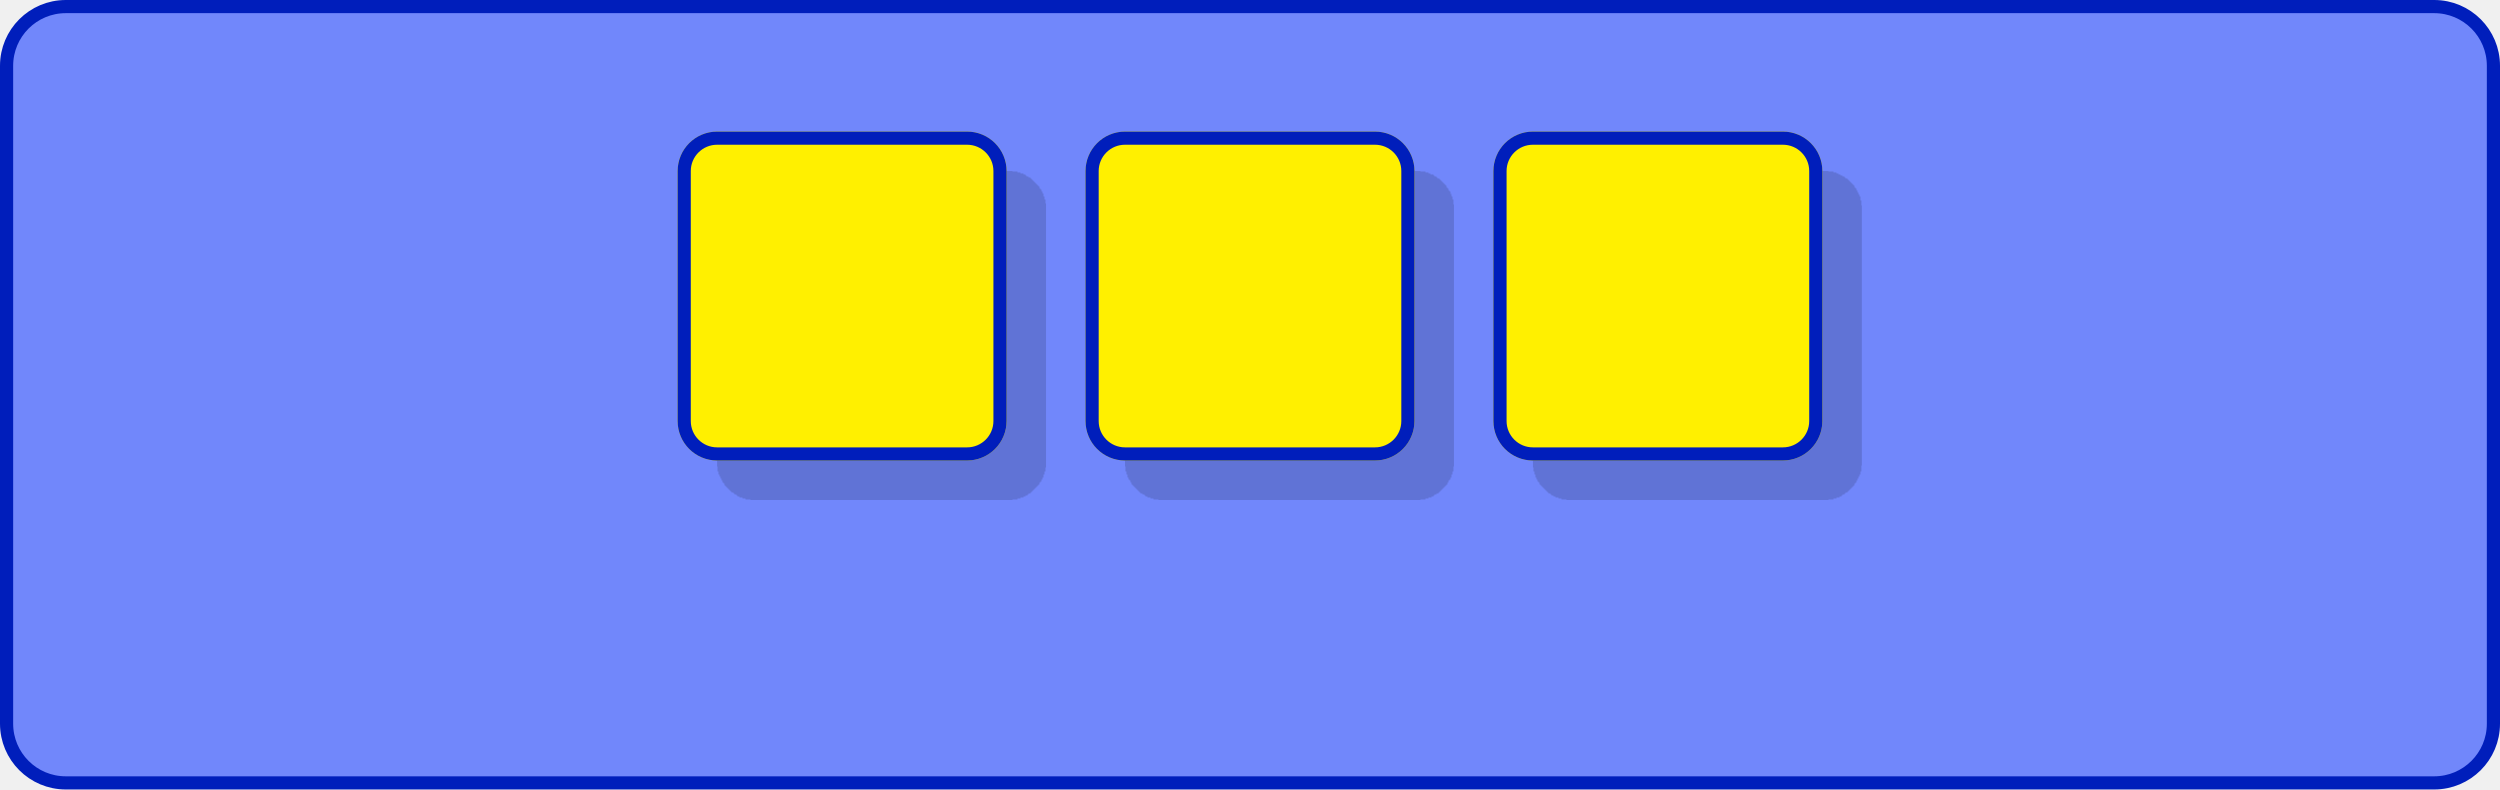
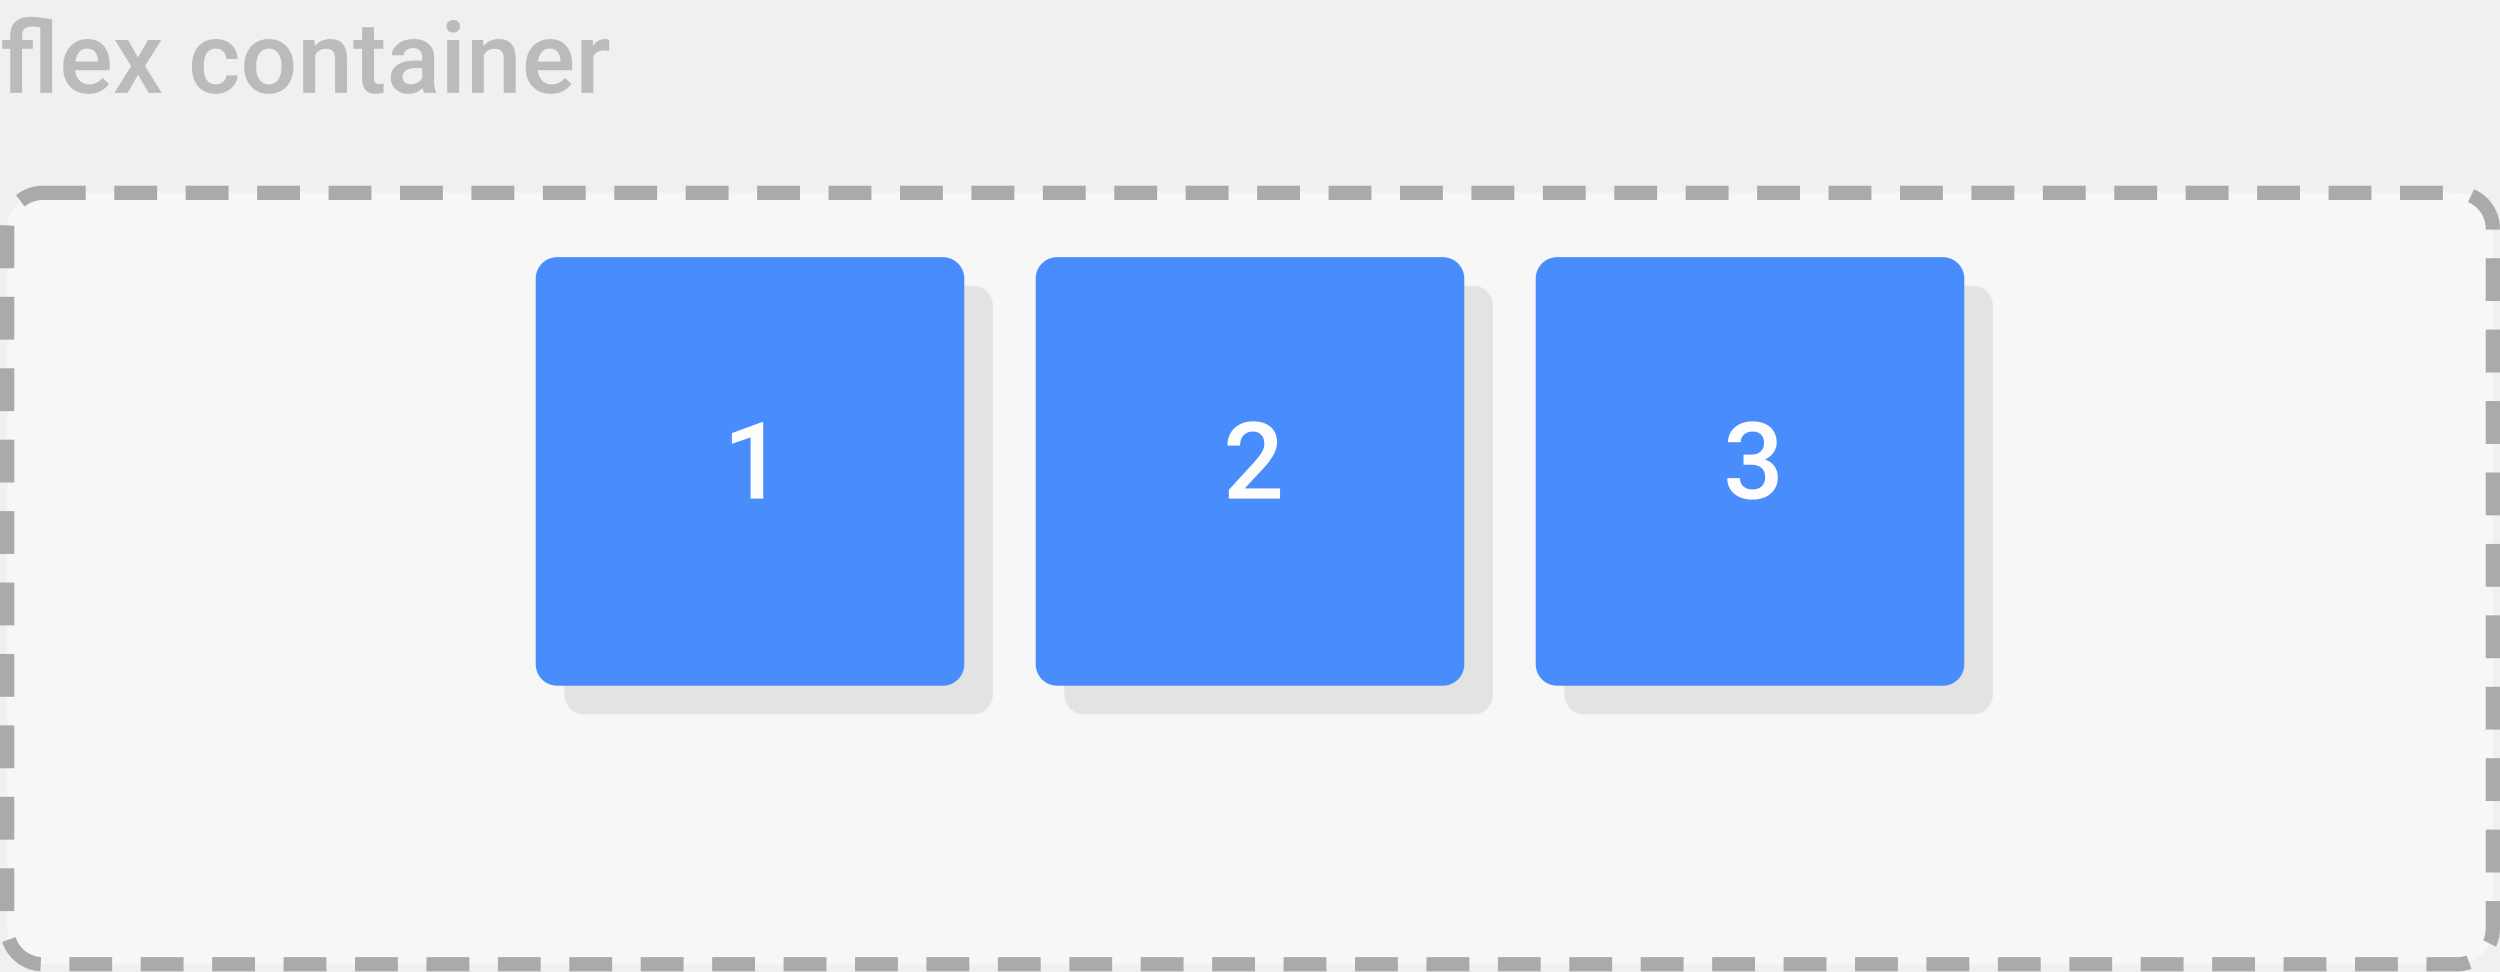
- <svg xmlns="http://www.w3.org/2000/svg" width="380" height="120" viewBox="0 0 380 120" fill="none">
-   <rect x="1" y="1" width="378" height="118" rx="9" fill="#7187FB" stroke="#001EBB" stroke-width="2" />
-   <g filter="url(#filter0_d)">
-     <rect x="103" y="20" width="50" height="50" rx="6" fill="#FFF000" />
-     <rect x="104" y="21" width="48" height="48" rx="5" stroke="#001EBB" stroke-width="2" />
+ <svg xmlns="http://www.w3.org/2000/svg" width="350" height="136" viewBox="0 0 350 136" fill="none">
+   <rect x="1" y="27" width="348" height="108" rx="5" fill="#F7F7F7" stroke="#AAAAAA" stroke-width="2" stroke-dasharray="6 4" />
+   <path d="M5.64 3.819C5.175 3.756 4.774 3.724 4.437 3.724C3.543 3.724 3.097 4.143 3.097 4.981V5.604H4.601V6.834H3.097V13H1.436V6.834H0.308V5.604H1.436V4.94C1.44 4.106 1.686 3.468 2.174 3.026C2.666 2.58 3.359 2.356 4.252 2.356C4.808 2.356 5.824 2.466 7.301 2.685V13H5.64V3.819ZM12.394 13.137C11.341 13.137 10.486 12.806 9.83 12.146C9.178 11.48 8.853 10.596 8.853 9.493V9.288C8.853 8.55 8.994 7.891 9.276 7.312C9.563 6.729 9.965 6.276 10.479 5.952C10.995 5.629 11.569 5.467 12.202 5.467C13.209 5.467 13.986 5.788 14.533 6.431C15.085 7.073 15.36 7.982 15.36 9.158V9.828H10.527C10.578 10.439 10.78 10.922 11.136 11.277C11.496 11.633 11.947 11.81 12.489 11.81C13.25 11.81 13.87 11.503 14.349 10.888L15.244 11.742C14.948 12.184 14.551 12.528 14.055 12.774C13.562 13.016 13.009 13.137 12.394 13.137ZM12.195 6.8C11.74 6.8 11.37 6.959 11.088 7.278C10.81 7.597 10.632 8.042 10.555 8.611H13.72V8.488C13.683 7.932 13.535 7.513 13.275 7.23C13.016 6.943 12.656 6.8 12.195 6.8ZM19.311 8.037L20.72 5.604H22.565L20.303 9.247L22.641 13H20.809L19.332 10.471L17.862 13H16.017L18.355 9.247L16.099 5.604H17.931L19.311 8.037ZM30.222 11.81C30.636 11.81 30.98 11.69 31.254 11.448C31.527 11.207 31.673 10.908 31.691 10.553H33.257C33.239 11.013 33.095 11.444 32.826 11.845C32.557 12.241 32.193 12.556 31.732 12.788C31.272 13.021 30.775 13.137 30.242 13.137C29.208 13.137 28.387 12.802 27.781 12.132C27.175 11.462 26.872 10.537 26.872 9.356V9.186C26.872 8.06 27.173 7.16 27.774 6.485C28.376 5.806 29.196 5.467 30.235 5.467C31.115 5.467 31.83 5.724 32.382 6.239C32.938 6.75 33.23 7.422 33.257 8.256H31.691C31.673 7.832 31.527 7.483 31.254 7.21C30.985 6.937 30.641 6.8 30.222 6.8C29.684 6.8 29.269 6.996 28.977 7.388C28.686 7.775 28.538 8.365 28.533 9.158V9.425C28.533 10.227 28.677 10.826 28.964 11.223C29.256 11.615 29.675 11.81 30.222 11.81ZM34.2 9.233C34.2 8.509 34.344 7.857 34.631 7.278C34.918 6.695 35.321 6.248 35.841 5.938C36.36 5.624 36.957 5.467 37.632 5.467C38.63 5.467 39.439 5.788 40.059 6.431C40.683 7.073 41.02 7.925 41.07 8.987L41.077 9.377C41.077 10.106 40.936 10.758 40.653 11.332C40.375 11.906 39.974 12.351 39.45 12.665C38.931 12.979 38.329 13.137 37.645 13.137C36.602 13.137 35.766 12.79 35.137 12.098C34.512 11.4 34.2 10.473 34.2 9.315V9.233ZM35.861 9.377C35.861 10.138 36.019 10.735 36.333 11.168C36.648 11.596 37.085 11.81 37.645 11.81C38.206 11.81 38.641 11.592 38.951 11.154C39.266 10.717 39.423 10.076 39.423 9.233C39.423 8.486 39.261 7.894 38.938 7.456C38.618 7.019 38.183 6.8 37.632 6.8C37.09 6.8 36.659 7.016 36.34 7.449C36.021 7.878 35.861 8.52 35.861 9.377ZM44.023 5.604L44.071 6.458C44.618 5.797 45.336 5.467 46.225 5.467C47.765 5.467 48.549 6.349 48.576 8.112V13H46.915V8.208C46.915 7.739 46.812 7.392 46.607 7.169C46.407 6.941 46.077 6.827 45.616 6.827C44.946 6.827 44.447 7.13 44.119 7.736V13H42.458V5.604H44.023ZM52.356 3.806V5.604H53.662V6.834H52.356V10.963C52.356 11.245 52.411 11.45 52.52 11.578C52.634 11.701 52.835 11.763 53.122 11.763C53.313 11.763 53.507 11.74 53.703 11.694V12.979C53.325 13.084 52.96 13.137 52.609 13.137C51.333 13.137 50.695 12.433 50.695 11.024V6.834H49.478V5.604H50.695V3.806H52.356ZM59.356 13C59.283 12.859 59.22 12.629 59.165 12.31C58.636 12.861 57.989 13.137 57.224 13.137C56.481 13.137 55.875 12.925 55.405 12.501C54.936 12.077 54.701 11.553 54.701 10.929C54.701 10.14 54.993 9.536 55.576 9.117C56.164 8.693 57.003 8.481 58.092 8.481H59.11V7.996C59.11 7.613 59.003 7.308 58.789 7.08C58.575 6.848 58.249 6.731 57.812 6.731C57.433 6.731 57.123 6.827 56.882 7.019C56.64 7.205 56.52 7.445 56.52 7.736H54.858C54.858 7.331 54.993 6.952 55.262 6.602C55.531 6.246 55.895 5.968 56.355 5.768C56.82 5.567 57.338 5.467 57.907 5.467C58.773 5.467 59.464 5.686 59.978 6.123C60.493 6.556 60.758 7.167 60.772 7.955V11.291C60.772 11.956 60.865 12.487 61.052 12.884V13H59.356ZM57.531 11.804C57.859 11.804 58.167 11.724 58.454 11.565C58.746 11.405 58.965 11.191 59.11 10.922V9.527H58.215C57.6 9.527 57.137 9.634 56.827 9.849C56.517 10.063 56.362 10.366 56.362 10.758C56.362 11.077 56.467 11.332 56.677 11.523C56.891 11.71 57.176 11.804 57.531 11.804ZM64.278 13H62.617V5.604H64.278V13ZM62.515 3.683C62.515 3.427 62.594 3.215 62.754 3.047C62.918 2.878 63.15 2.794 63.451 2.794C63.752 2.794 63.984 2.878 64.148 3.047C64.312 3.215 64.394 3.427 64.394 3.683C64.394 3.933 64.312 4.143 64.148 4.312C63.984 4.476 63.752 4.558 63.451 4.558C63.15 4.558 62.918 4.476 62.754 4.312C62.594 4.143 62.515 3.933 62.515 3.683ZM67.635 5.604L67.683 6.458C68.23 5.797 68.947 5.467 69.836 5.467C71.376 5.467 72.16 6.349 72.188 8.112V13H70.526V8.208C70.526 7.739 70.424 7.392 70.219 7.169C70.018 6.941 69.688 6.827 69.228 6.827C68.558 6.827 68.059 7.13 67.731 7.736V13H66.069V5.604H67.635ZM77.144 13.137C76.091 13.137 75.236 12.806 74.58 12.146C73.928 11.48 73.603 10.596 73.603 9.493V9.288C73.603 8.55 73.744 7.891 74.026 7.312C74.314 6.729 74.715 6.276 75.23 5.952C75.745 5.629 76.319 5.467 76.952 5.467C77.959 5.467 78.736 5.788 79.283 6.431C79.835 7.073 80.11 7.982 80.11 9.158V9.828H75.277C75.328 10.439 75.53 10.922 75.886 11.277C76.246 11.633 76.697 11.81 77.239 11.81C78 11.81 78.62 11.503 79.099 10.888L79.994 11.742C79.698 12.184 79.301 12.528 78.805 12.774C78.312 13.016 77.759 13.137 77.144 13.137ZM76.945 6.8C76.49 6.8 76.12 6.959 75.838 7.278C75.56 7.597 75.382 8.042 75.305 8.611H78.47V8.488C78.433 7.932 78.285 7.513 78.025 7.23C77.766 6.943 77.406 6.8 76.945 6.8ZM85.278 7.121C85.06 7.085 84.834 7.066 84.602 7.066C83.841 7.066 83.328 7.358 83.064 7.941V13H81.402V5.604H82.988L83.029 6.431C83.43 5.788 83.986 5.467 84.697 5.467C84.934 5.467 85.13 5.499 85.285 5.562L85.278 7.121Z" fill="#BBBBBB" />
+   <g opacity="0.8" filter="url(#filter0_d)">
+     <path d="M75 39C75 37.343 76.343 36 78 36H132C133.657 36 135 37.343 135 39V93C135 94.657 133.657 96 132 96H78C76.343 96 75 94.657 75 93V39Z" fill="#1E73FF" />
+     <path d="M106.855 69.8H105.083V61.238L102.468 62.131V60.63L106.628 59.099H106.855V69.8Z" fill="white" />
  </g>
-   <g filter="url(#filter1_d)">
-     <rect x="165" y="20" width="50" height="50" rx="6" fill="#FFF000" />
-     <rect x="166" y="21" width="48" height="48" rx="5" stroke="#001EBB" stroke-width="2" />
+   <g opacity="0.8" filter="url(#filter1_d)">
+     <path d="M145 39C145 37.343 146.343 36 148 36H202C203.657 36 205 37.343 205 39V93C205 94.657 203.657 96 202 96H148C146.343 96 145 94.657 145 93V39Z" fill="#1E73FF" />
+     <path d="M179.206 69.8H172.036V68.577L175.588 64.702C176.101 64.131 176.464 63.655 176.679 63.274C176.899 62.888 177.009 62.502 177.009 62.117C177.009 61.609 176.865 61.199 176.577 60.886C176.293 60.574 175.91 60.417 175.427 60.417C174.851 60.417 174.404 60.593 174.086 60.945C173.769 61.296 173.61 61.777 173.61 62.388H171.831C171.831 61.738 171.977 61.155 172.27 60.637C172.568 60.115 172.99 59.709 173.537 59.421C174.089 59.133 174.724 58.989 175.441 58.989C176.477 58.989 177.292 59.251 177.888 59.773C178.488 60.291 178.789 61.008 178.789 61.926C178.789 62.459 178.637 63.018 178.334 63.603C178.037 64.185 177.546 64.846 176.862 65.588L174.255 68.379H179.206V69.8Z" fill="white" />
  </g>
-   <g filter="url(#filter2_d)">
-     <rect x="227" y="20" width="50" height="50" rx="6" fill="#FFF000" />
-     <rect x="228" y="21" width="48" height="48" rx="5" stroke="#001EBB" stroke-width="2" />
+   <g opacity="0.8" filter="url(#filter2_d)">
+     <path d="M215 39C215 37.343 216.343 36 218 36H272C273.657 36 275 37.343 275 39V93C275 94.657 273.657 96 272 96H218C216.343 96 215 94.657 215 93V39Z" fill="#1E73FF" />
+     <path d="M244.094 63.655H245.178C245.725 63.65 246.157 63.508 246.474 63.23C246.796 62.952 246.958 62.549 246.958 62.022C246.958 61.514 246.823 61.121 246.555 60.842C246.291 60.559 245.886 60.417 245.339 60.417C244.86 60.417 244.467 60.557 244.16 60.835C243.852 61.108 243.698 61.467 243.698 61.912H241.918C241.918 61.365 242.062 60.867 242.351 60.417C242.644 59.968 243.049 59.619 243.566 59.37C244.089 59.116 244.672 58.989 245.317 58.989C246.381 58.989 247.216 59.258 247.822 59.795C248.432 60.327 248.737 61.069 248.737 62.022C248.737 62.5 248.583 62.952 248.276 63.377C247.973 63.796 247.58 64.114 247.097 64.329C247.683 64.529 248.127 64.844 248.43 65.273C248.737 65.703 248.891 66.216 248.891 66.811C248.891 67.769 248.562 68.53 247.902 69.097C247.248 69.663 246.386 69.946 245.317 69.946C244.292 69.946 243.452 69.673 242.797 69.126C242.143 68.579 241.816 67.852 241.816 66.943H243.596C243.596 67.412 243.752 67.793 244.064 68.086C244.382 68.379 244.807 68.525 245.339 68.525C245.891 68.525 246.325 68.379 246.643 68.086C246.96 67.793 247.119 67.368 247.119 66.811C247.119 66.25 246.953 65.818 246.621 65.515C246.289 65.212 245.795 65.061 245.141 65.061H244.094V63.655Z" fill="white" />
  </g>
  <defs>
-     <filter id="filter0_d" x="103" y="20" width="56" height="56" filterUnits="userSpaceOnUse" color-interpolation-filters="sRGB">
+     <filter id="filter0_d" x="75" y="36" width="64" height="64" filterUnits="userSpaceOnUse" color-interpolation-filters="sRGB">
      <feFlood flood-opacity="0" result="BackgroundImageFix" />
      <feColorMatrix in="SourceAlpha" type="matrix" values="0 0 0 0 0 0 0 0 0 0 0 0 0 0 0 0 0 0 127 0" />
-       <feOffset dx="6" dy="6" />
-       <feColorMatrix type="matrix" values="0 0 0 0 0 0 0 0 0 0 0 0 0 0 0 0 0 0 0.15 0" />
+       <feOffset dx="4" dy="4" />
+       <feColorMatrix type="matrix" values="0 0 0 0 0 0 0 0 0 0 0 0 0 0 0 0 0 0 0.1 0" />
      <feBlend mode="normal" in2="BackgroundImageFix" result="effect1_dropShadow" />
      <feBlend mode="normal" in="SourceGraphic" in2="effect1_dropShadow" result="shape" />
    </filter>
-     <filter id="filter1_d" x="165" y="20" width="56" height="56" filterUnits="userSpaceOnUse" color-interpolation-filters="sRGB">
+     <filter id="filter1_d" x="145" y="36" width="64" height="64" filterUnits="userSpaceOnUse" color-interpolation-filters="sRGB">
      <feFlood flood-opacity="0" result="BackgroundImageFix" />
      <feColorMatrix in="SourceAlpha" type="matrix" values="0 0 0 0 0 0 0 0 0 0 0 0 0 0 0 0 0 0 127 0" />
-       <feOffset dx="6" dy="6" />
-       <feColorMatrix type="matrix" values="0 0 0 0 0 0 0 0 0 0 0 0 0 0 0 0 0 0 0.15 0" />
+       <feOffset dx="4" dy="4" />
+       <feColorMatrix type="matrix" values="0 0 0 0 0 0 0 0 0 0 0 0 0 0 0 0 0 0 0.1 0" />
      <feBlend mode="normal" in2="BackgroundImageFix" result="effect1_dropShadow" />
      <feBlend mode="normal" in="SourceGraphic" in2="effect1_dropShadow" result="shape" />
    </filter>
-     <filter id="filter2_d" x="227" y="20" width="56" height="56" filterUnits="userSpaceOnUse" color-interpolation-filters="sRGB">
+     <filter id="filter2_d" x="215" y="36" width="64" height="64" filterUnits="userSpaceOnUse" color-interpolation-filters="sRGB">
      <feFlood flood-opacity="0" result="BackgroundImageFix" />
      <feColorMatrix in="SourceAlpha" type="matrix" values="0 0 0 0 0 0 0 0 0 0 0 0 0 0 0 0 0 0 127 0" />
-       <feOffset dx="6" dy="6" />
-       <feColorMatrix type="matrix" values="0 0 0 0 0 0 0 0 0 0 0 0 0 0 0 0 0 0 0.15 0" />
+       <feOffset dx="4" dy="4" />
+       <feColorMatrix type="matrix" values="0 0 0 0 0 0 0 0 0 0 0 0 0 0 0 0 0 0 0.1 0" />
      <feBlend mode="normal" in2="BackgroundImageFix" result="effect1_dropShadow" />
      <feBlend mode="normal" in="SourceGraphic" in2="effect1_dropShadow" result="shape" />
    </filter>
  </defs>
</svg>
